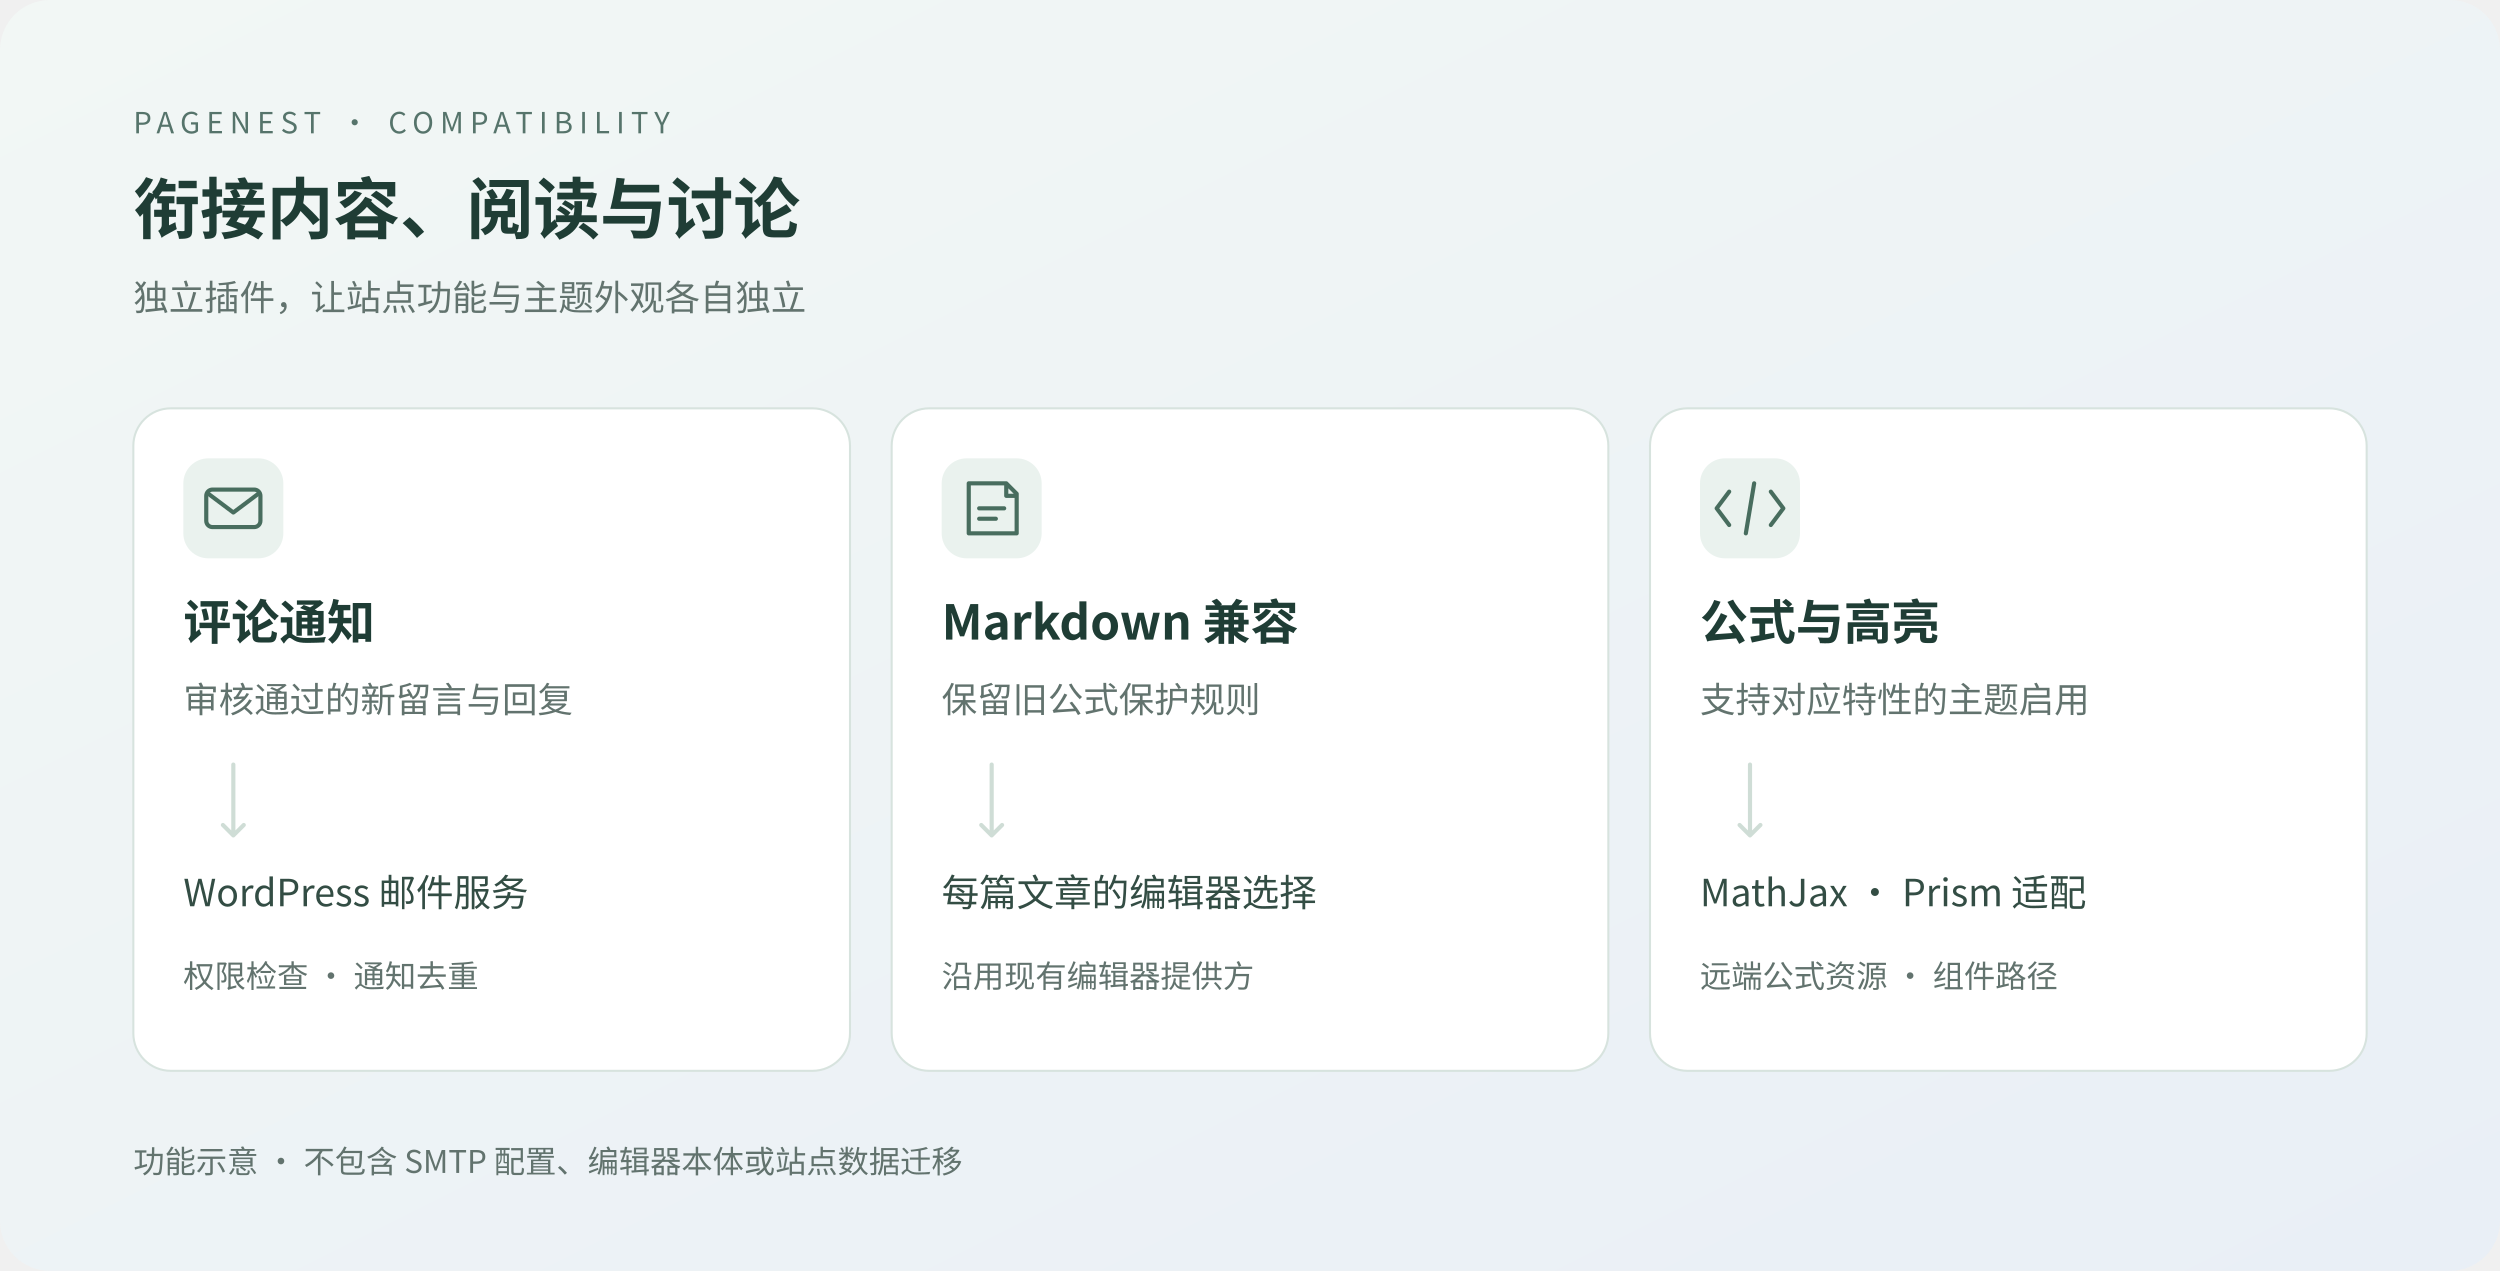
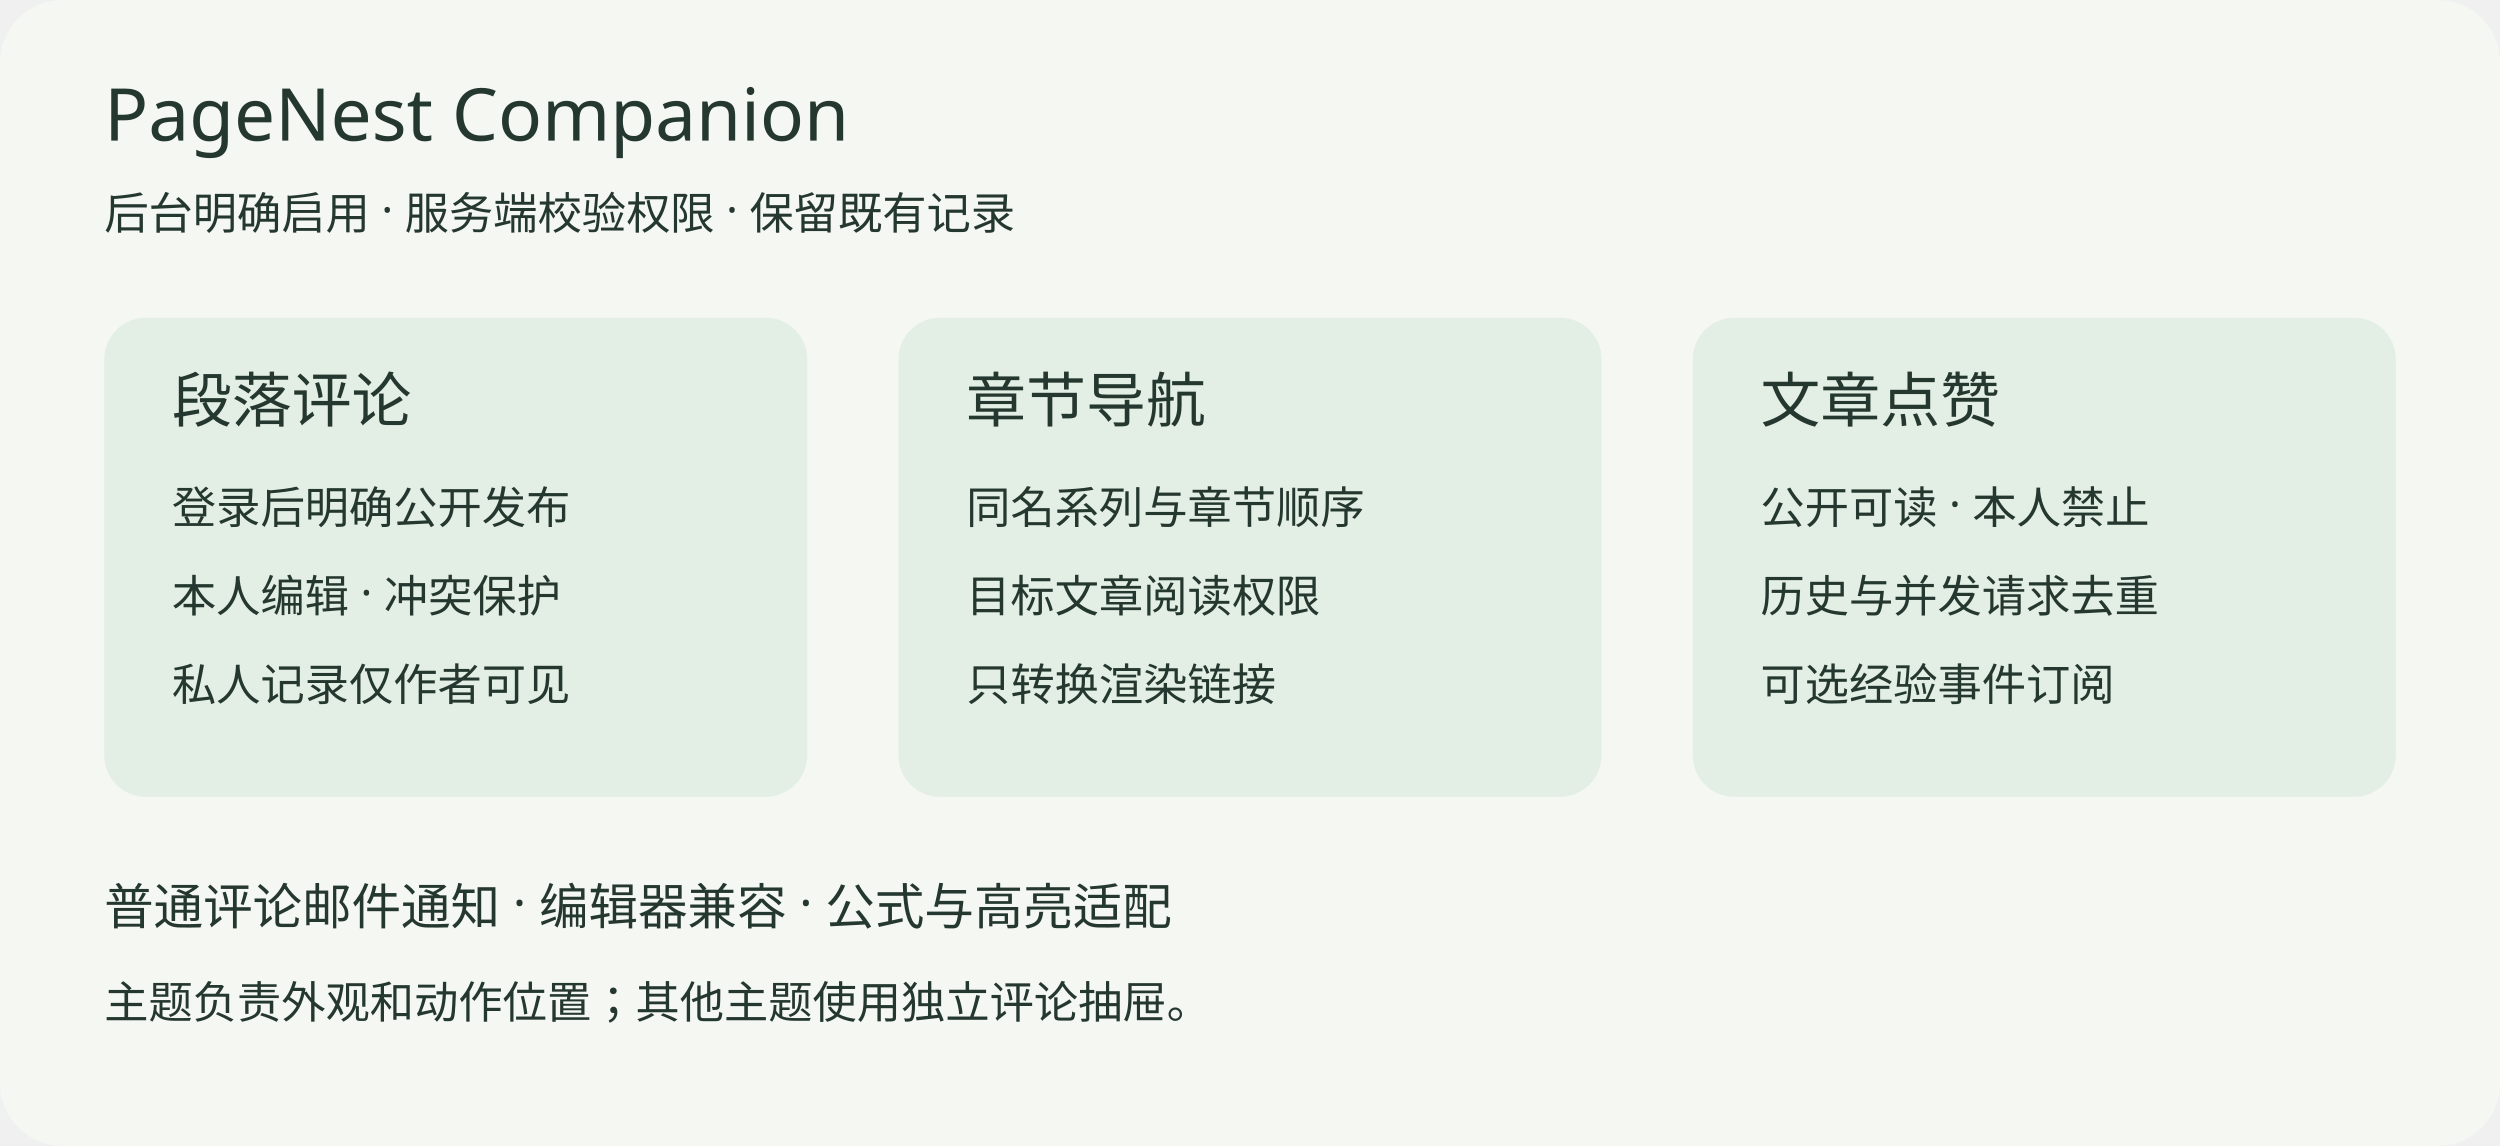
- <svg xmlns="http://www.w3.org/2000/svg" width="1200" height="610" viewBox="0 0 1200 610" role="img" aria-labelledby="title desc">
-   <defs>
-     <linearGradient id="background" x1="0" y1="0" x2="1" y2="1">
-       <stop offset="0" stop-color="#f2f7f5" />
-       <stop offset="1" stop-color="#e9eff6" />
-     </linearGradient>
-   </defs>
-   <rect width="1200" height="610" rx="24" fill="url(#background)" />
-   <g font-family="system-ui, -apple-system, 'Segoe UI', 'Noto Sans CJK SC', sans-serif">
-     <text x="64" y="64" fill="#56746b" font-size="14" letter-spacing="3">PAGENEST · COMPATIBILITY</text>
-     <text x="64" y="112" fill="#1f3d35" font-size="32" font-weight="650">衔接内容、阅读与讨论</text>
-     <text x="64" y="149" fill="#62736e" font-size="17">独立插件，让站点功能与主题外观各自独立</text>
-     <g fill="#ffffff" stroke="#d7e3de">
-       <rect x="64" y="196" width="344" height="318" rx="18" />
-       <rect x="428" y="196" width="344" height="318" rx="18" />
-       <rect x="792" y="196" width="344" height="318" rx="18" />
+ <svg xmlns="http://www.w3.org/2000/svg" width="960" height="440" viewBox="0 0 960 440" role="img" aria-labelledby="title description">
+   <rect width="960" height="440" rx="24" fill="#f5f7f3" />
+   <g font-family="sans-serif" fill="#25382f">
+     <text x="40" y="54" font-size="28">PageNest Companion</text>
+     <text x="40" y="88" font-size="17">后台明确启用 · 服务端校验权限 · 保留既有记录</text>
+     <rect x="40" y="122" width="270" height="184" rx="16" fill="#e3eee5" />
+     <rect x="345" y="122" width="270" height="184" rx="16" fill="#e3eee5" />
+     <rect x="650" y="122" width="270" height="184" rx="16" fill="#e3eee5" />
+     <g font-size="23">
+       <text x="66" y="162">段落评论</text>
+       <text x="371" y="162">章节导航</text>
+       <text x="676" y="162">文章点赞</text>
    </g>
-     <g fill="#eaf2ee">
-       <rect x="88" y="220" width="48" height="48" rx="12" />
-       <rect x="452" y="220" width="48" height="48" rx="12" />
-       <rect x="816" y="220" width="48" height="48" rx="12" />
+     <g font-size="17">
+       <text x="66" y="201">登录后明确公开发布</text>
+       <text x="66" y="235">本人编辑 · 冲突保护</text>
+       <text x="66" y="269">私人记录仅作者可见</text>
+       <text x="371" y="201">同名系列与章节顺序</text>
+       <text x="371" y="235">目标文章阅读权限</text>
+       <text x="371" y="269">只转换渲染链接</text>
+       <text x="676" y="201">公开可读 · 本人禁止</text>
+       <text x="676" y="235">历史与并发请求去重</text>
+       <text x="676" y="269">可选经验事件订阅</text>
    </g>
-     <g stroke="#486d5e" stroke-width="2" fill="none" stroke-linecap="round" stroke-linejoin="round">
-       <rect x="99" y="235" width="26" height="18" rx="3" />
-       <path d="m100 237 12 9 12-9" />
-       <path d="M465 232h18l5 5v19h-23z M483 232v6h5 M470 244h12 M470 249h8" />
-       <path d="m830 236-6 8 6 8 m20-16 6 8-6 8 m-8-20-4 24" />
-     </g>
-     <g fill="#1f3d35" font-size="23" font-weight="650">
-       <text x="88" y="307">评论通知</text>
-       <text x="452" y="307">Markdown 兼容</text>
-       <text x="816" y="307">公式与高亮</text>
-     </g>
-     <g fill="#62736e" font-size="17">
-       <text x="88" y="342">审核通过的新留言与回复</text>
-       <text x="452" y="342">保留旧公式保护规则</text>
-       <text x="816" y="342">支持对应特性的主题启用</text>
-     </g>
-     <g stroke="#cfddd6" stroke-width="2" fill="none" stroke-linecap="round" stroke-linejoin="round">
-       <path d="M112 367v34m-5-5 5 5 5-5" />
-       <path d="M476 367v34m-5-5 5 5 5-5" />
-       <path d="M840 367v34m-5-5 5 5 5-5" />
-     </g>
-     <g fill="#334d44" font-size="18">
-       <text x="88" y="435">WordPress 邮件服务</text>
-       <text x="452" y="435">每篇文章的编辑器选择</text>
-       <text x="816" y="435">MathJax · Prism 适配</text>
-     </g>
-     <g fill="#62736e" font-size="15">
-       <text x="88" y="474">权限检查 · 通知去重</text>
-       <text x="452" y="474">沿用现有编辑器提供方</text>
-       <text x="816" y="474">远端公式资源 · 组件路径</text>
-     </g>
-     <text x="64" y="563" fill="#62736e" font-size="15">功能示意 · 不包含 SMTP 配置、编辑器本体或站点数据迁移</text>
+     <text x="40" y="355" font-size="19">普通评论邮件通知 · 编辑器兼容 · 公式与高亮适配</text>
+     <text x="40" y="391" font-size="17">主题负责外观和动作位置；其他主题使用独立评论抽屉。</text>
  </g>
</svg>
